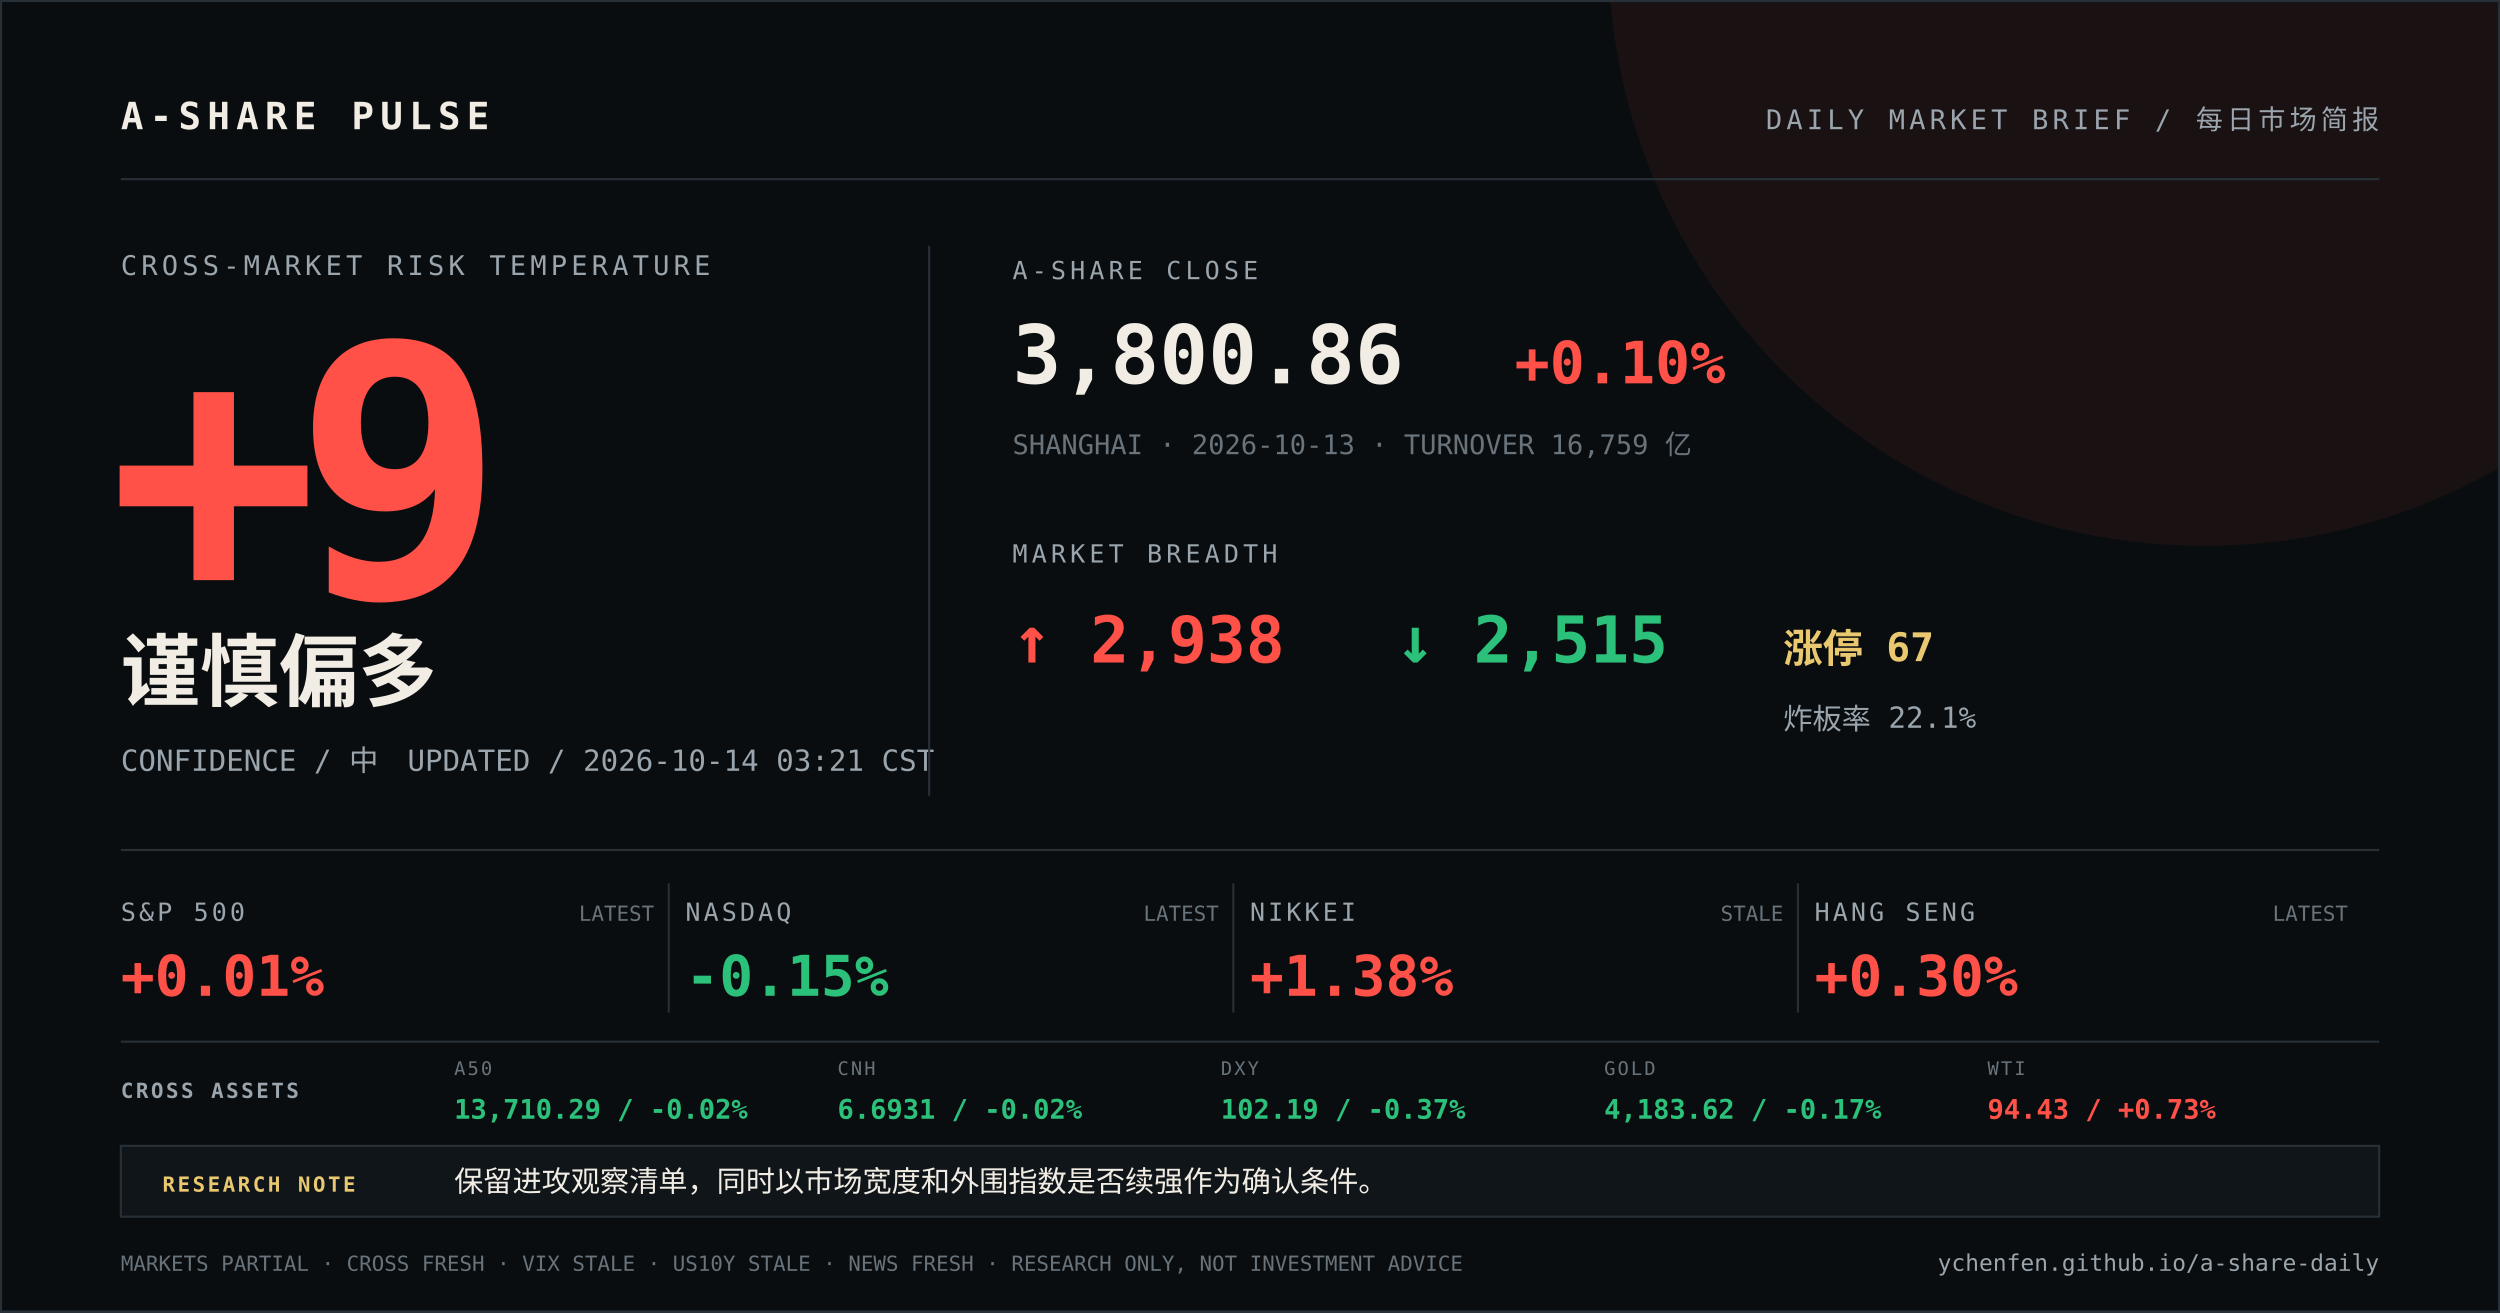
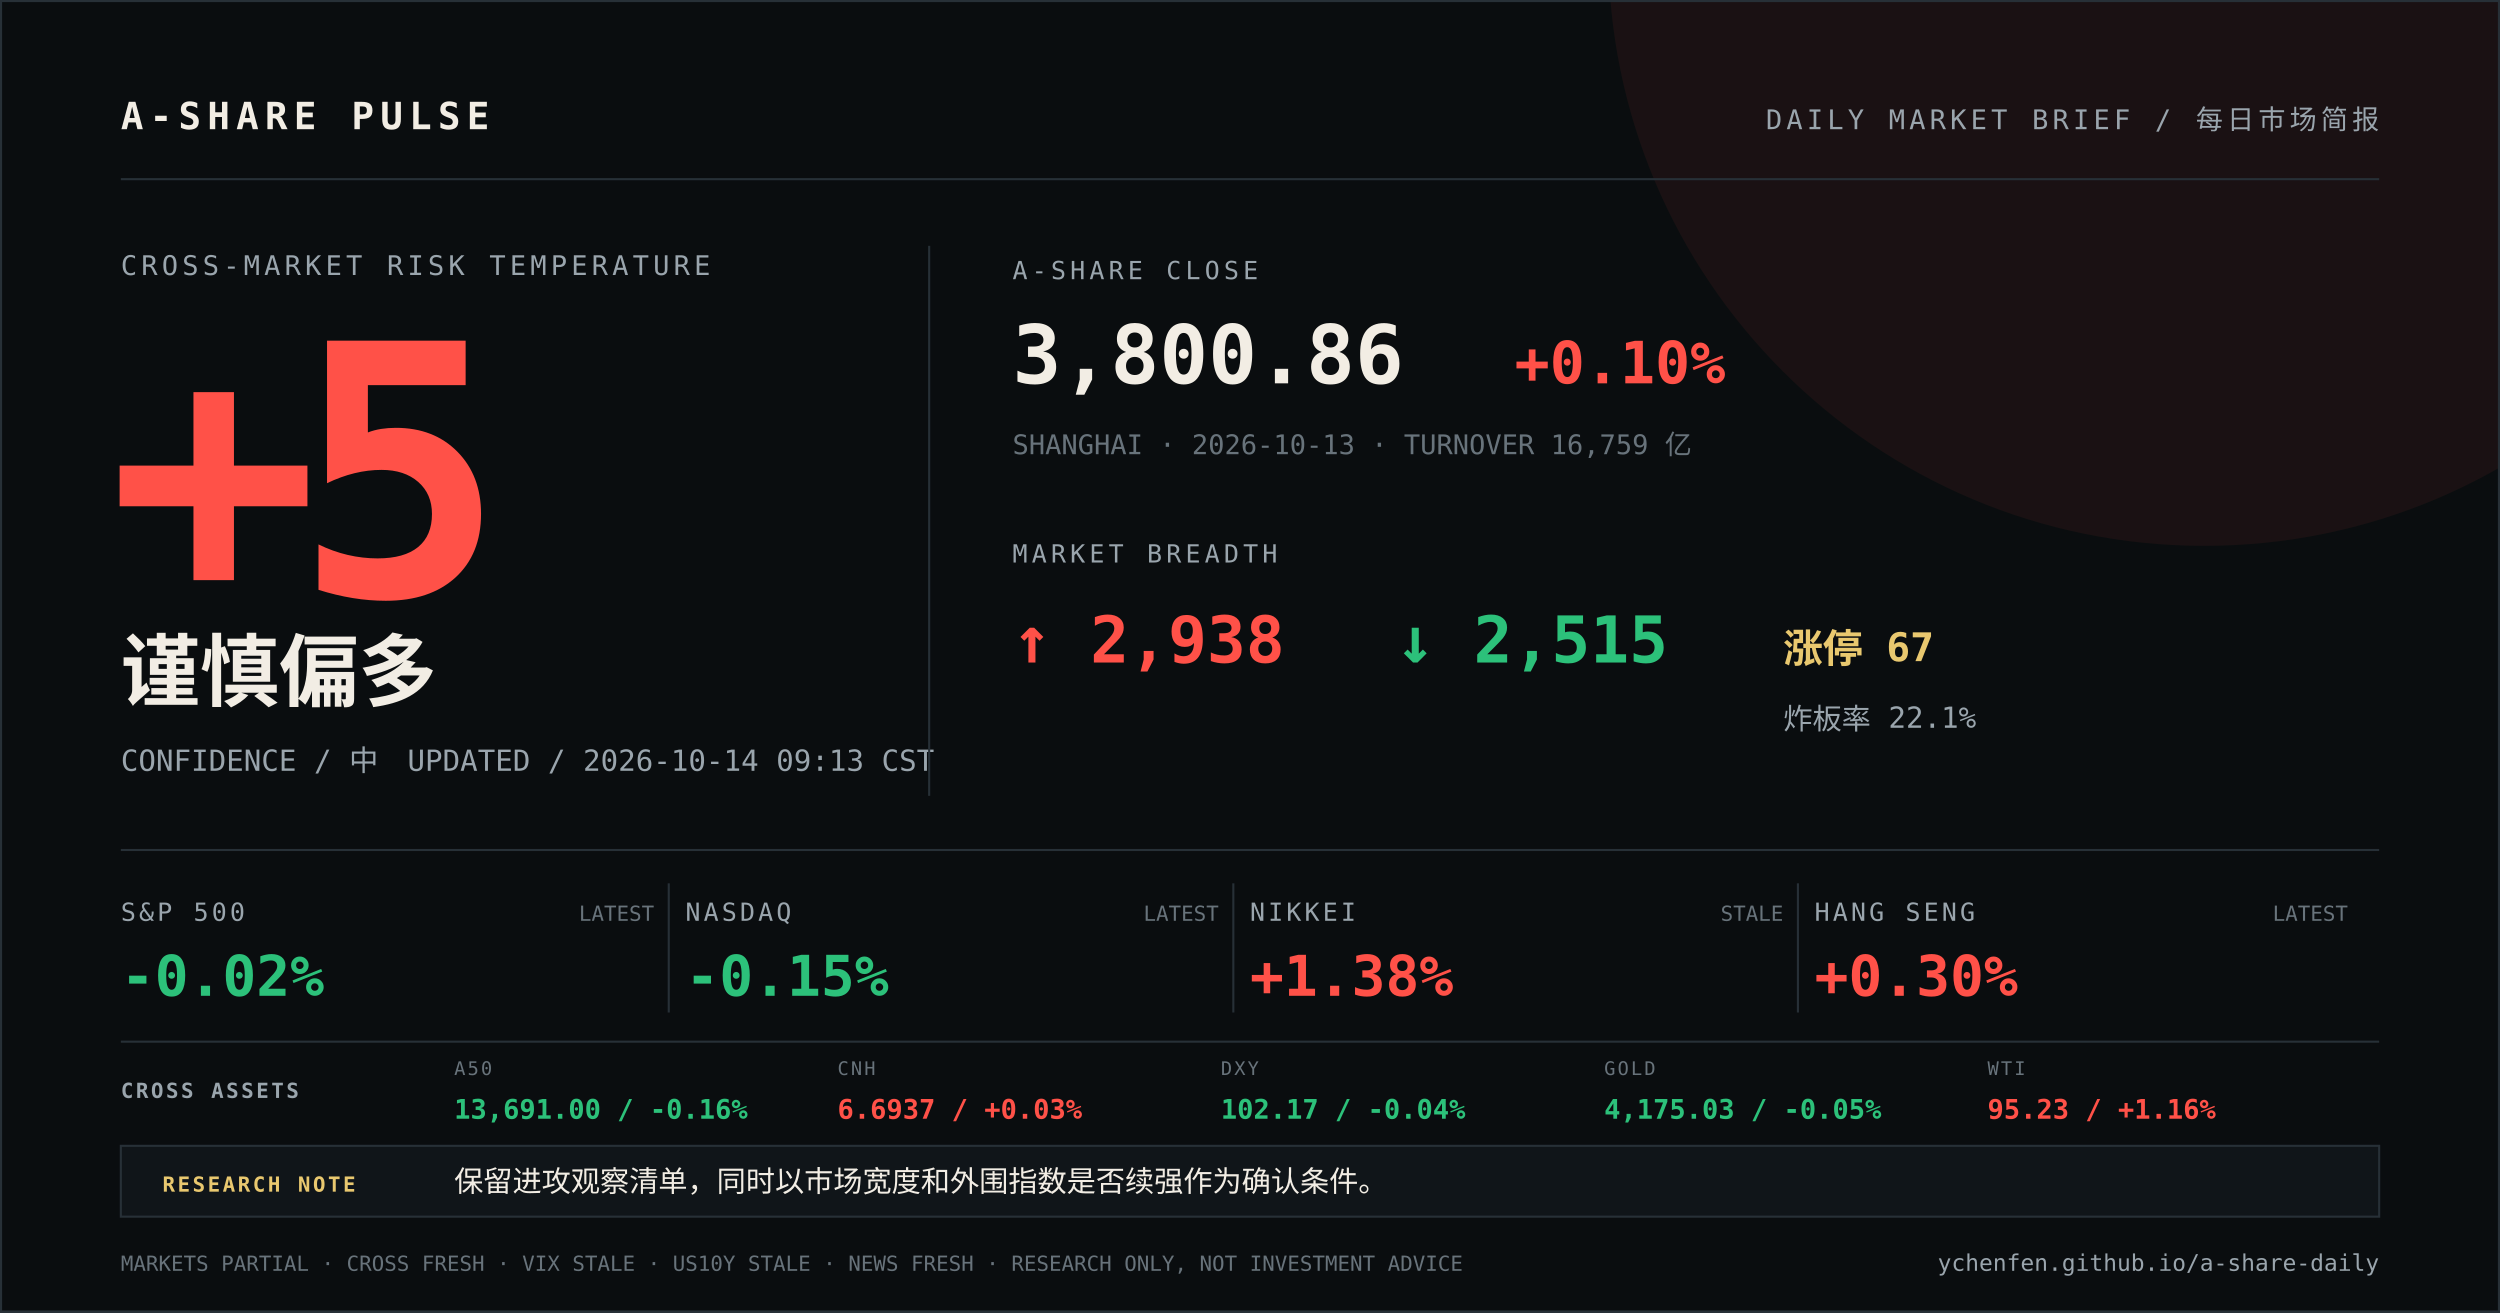
<svg xmlns="http://www.w3.org/2000/svg" width="1200" height="630" viewBox="0 0 1200 630">
  <rect width="1200" height="630" fill="#0a0d0f" />
  <circle cx="1058" cy="-24" r="286" fill="#ff5148" opacity="0.07" />
  <path d="M0 0H1200V630H0Z" fill="none" stroke="#273037" stroke-width="2" />
  <g font-family="DIN Alternate, SFMono-Regular, Menlo, monospace">
    <text x="58" y="62" fill="#f2ede4" font-size="18" font-weight="700" letter-spacing="3">A-SHARE PULSE</text>
    <text x="1142" y="62" fill="#9aa5ad" font-size="13" text-anchor="end" letter-spacing="2">DAILY MARKET BRIEF / 每日市场简报</text>
    <line x1="58" y1="86" x2="1142" y2="86" stroke="#273037" />
    <text x="58" y="132" fill="#9aa5ad" font-size="13" letter-spacing="2">CROSS-MARKET RISK TEMPERATURE</text>
-     <text x="52" y="286" fill="#ff5148" font-size="168" font-weight="800" letter-spacing="-12">+9</text>
+     <text x="52" y="286" fill="#ff5148" font-size="168" font-weight="800" letter-spacing="-12">+5</text>
    <text x="58" y="336" fill="#f2ede4" font-size="38" font-weight="700">谨慎偏多</text>
-     <text x="58" y="370" fill="#9aa5ad" font-size="14">CONFIDENCE / 中　UPDATED / 2026-10-14 03:21 CST</text>
+     <text x="58" y="370" fill="#9aa5ad" font-size="14">CONFIDENCE / 中　UPDATED / 2026-10-14 09:13 CST</text>
    <line x1="446" y1="118" x2="446" y2="382" stroke="#273037" />
    <text x="486" y="134" fill="#9aa5ad" font-size="12" letter-spacing="2">A-SHARE CLOSE</text>
    <text x="486" y="184" fill="#f2ede4" font-size="39" font-weight="700">3,800.86</text>
    <text x="727" y="184" fill="#ff5148" font-size="28" font-weight="700">+0.10%</text>
    <text x="486" y="218" fill="#68737b" font-size="13">SHANGHAI · 2026-10-13 · TURNOVER 16,759 亿</text>
    <text x="486" y="270" fill="#9aa5ad" font-size="12" letter-spacing="2">MARKET BREADTH</text>
    <text x="486" y="318" fill="#ff5148" font-size="31" font-weight="700">↑ 2,938</text>
    <text x="670" y="318" fill="#2cc17a" font-size="31" font-weight="700">↓ 2,515</text>
    <text x="856" y="318" fill="#e9c86f" font-size="19" font-weight="700">涨停 67</text>
    <text x="856" y="350" fill="#9aa5ad" font-size="14">炸板率 22.1%</text>
    <line x1="58" y1="408" x2="1142" y2="408" stroke="#273037" />
    <text x="58" y="442" fill="#9aa5ad" font-size="12" letter-spacing="1.5">S&amp;P 500</text>
-     <text x="58" y="478" fill="#ff5148" font-size="27" font-weight="700">+0.01%</text>
+     <text x="58" y="478" fill="#2cc17a" font-size="27" font-weight="700">-0.02%</text>
    <text x="314" y="442" fill="#68737b" font-size="10" text-anchor="end">LATEST</text>
    <line x1="321" y1="424" x2="321" y2="486" stroke="#273037" />
    <text x="329" y="442" fill="#9aa5ad" font-size="12" letter-spacing="1.5">NASDAQ</text>
    <text x="329" y="478" fill="#2cc17a" font-size="27" font-weight="700">-0.15%</text>
    <text x="585" y="442" fill="#68737b" font-size="10" text-anchor="end">LATEST</text>
    <line x1="592" y1="424" x2="592" y2="486" stroke="#273037" />
    <text x="600" y="442" fill="#9aa5ad" font-size="12" letter-spacing="1.5">NIKKEI</text>
    <text x="600" y="478" fill="#ff5148" font-size="27" font-weight="700">+1.38%</text>
    <text x="856" y="442" fill="#68737b" font-size="10" text-anchor="end">STALE</text>
    <line x1="863" y1="424" x2="863" y2="486" stroke="#273037" />
    <text x="871" y="442" fill="#9aa5ad" font-size="12" letter-spacing="1.5">HANG SENG</text>
    <text x="871" y="478" fill="#ff5148" font-size="27" font-weight="700">+0.30%</text>
    <text x="1127" y="442" fill="#68737b" font-size="10" text-anchor="end">LATEST</text>
    <line x1="58" y1="500" x2="1142" y2="500" stroke="#273037" />
    <text x="58" y="527" fill="#9aa5ad" font-size="10" font-weight="700" letter-spacing="1.2">CROSS ASSETS</text>
    <text x="218" y="516" fill="#68737b" font-size="9" letter-spacing="1">A50</text>
-     <text x="218" y="537" fill="#2cc17a" font-size="13" font-weight="700">13,710.29 / -0.02%</text>
+     <text x="218" y="537" fill="#2cc17a" font-size="13" font-weight="700">13,691.00 / -0.16%</text>
    <text x="402" y="516" fill="#68737b" font-size="9" letter-spacing="1">CNH</text>
-     <text x="402" y="537" fill="#2cc17a" font-size="13" font-weight="700">6.6931 / -0.02%</text>
+     <text x="402" y="537" fill="#ff5148" font-size="13" font-weight="700">6.6937 / +0.03%</text>
    <text x="586" y="516" fill="#68737b" font-size="9" letter-spacing="1">DXY</text>
-     <text x="586" y="537" fill="#2cc17a" font-size="13" font-weight="700">102.19 / -0.37%</text>
+     <text x="586" y="537" fill="#2cc17a" font-size="13" font-weight="700">102.17 / -0.04%</text>
    <text x="770" y="516" fill="#68737b" font-size="9" letter-spacing="1">GOLD</text>
-     <text x="770" y="537" fill="#2cc17a" font-size="13" font-weight="700">4,183.62 / -0.17%</text>
+     <text x="770" y="537" fill="#2cc17a" font-size="13" font-weight="700">4,175.03 / -0.05%</text>
    <text x="954" y="516" fill="#68737b" font-size="9" letter-spacing="1">WTI</text>
-     <text x="954" y="537" fill="#ff5148" font-size="13" font-weight="700">94.43 / +0.73%</text>
+     <text x="954" y="537" fill="#ff5148" font-size="13" font-weight="700">95.23 / +1.16%</text>
    <rect x="58" y="550" width="1084" height="34" fill="#101519" stroke="#273037" />
    <text x="78" y="572" fill="#e9c86f" font-size="10" font-weight="700" letter-spacing="1.2">RESEARCH NOTE</text>
    <text x="218" y="572" fill="#f2ede4" font-size="14">保留进攻观察清单，同时以市场宽度和外围指数是否续强作为确认条件。</text>
    <text x="58" y="610" fill="#68737b" font-size="10">MARKETS PARTIAL · CROSS FRESH · VIX STALE · US10Y STALE · NEWS FRESH · RESEARCH ONLY, NOT INVESTMENT ADVICE</text>
    <text x="1142" y="610" fill="#9aa5ad" font-size="11" text-anchor="end">ychenfen.github.io/a-share-daily</text>
  </g>
</svg>
